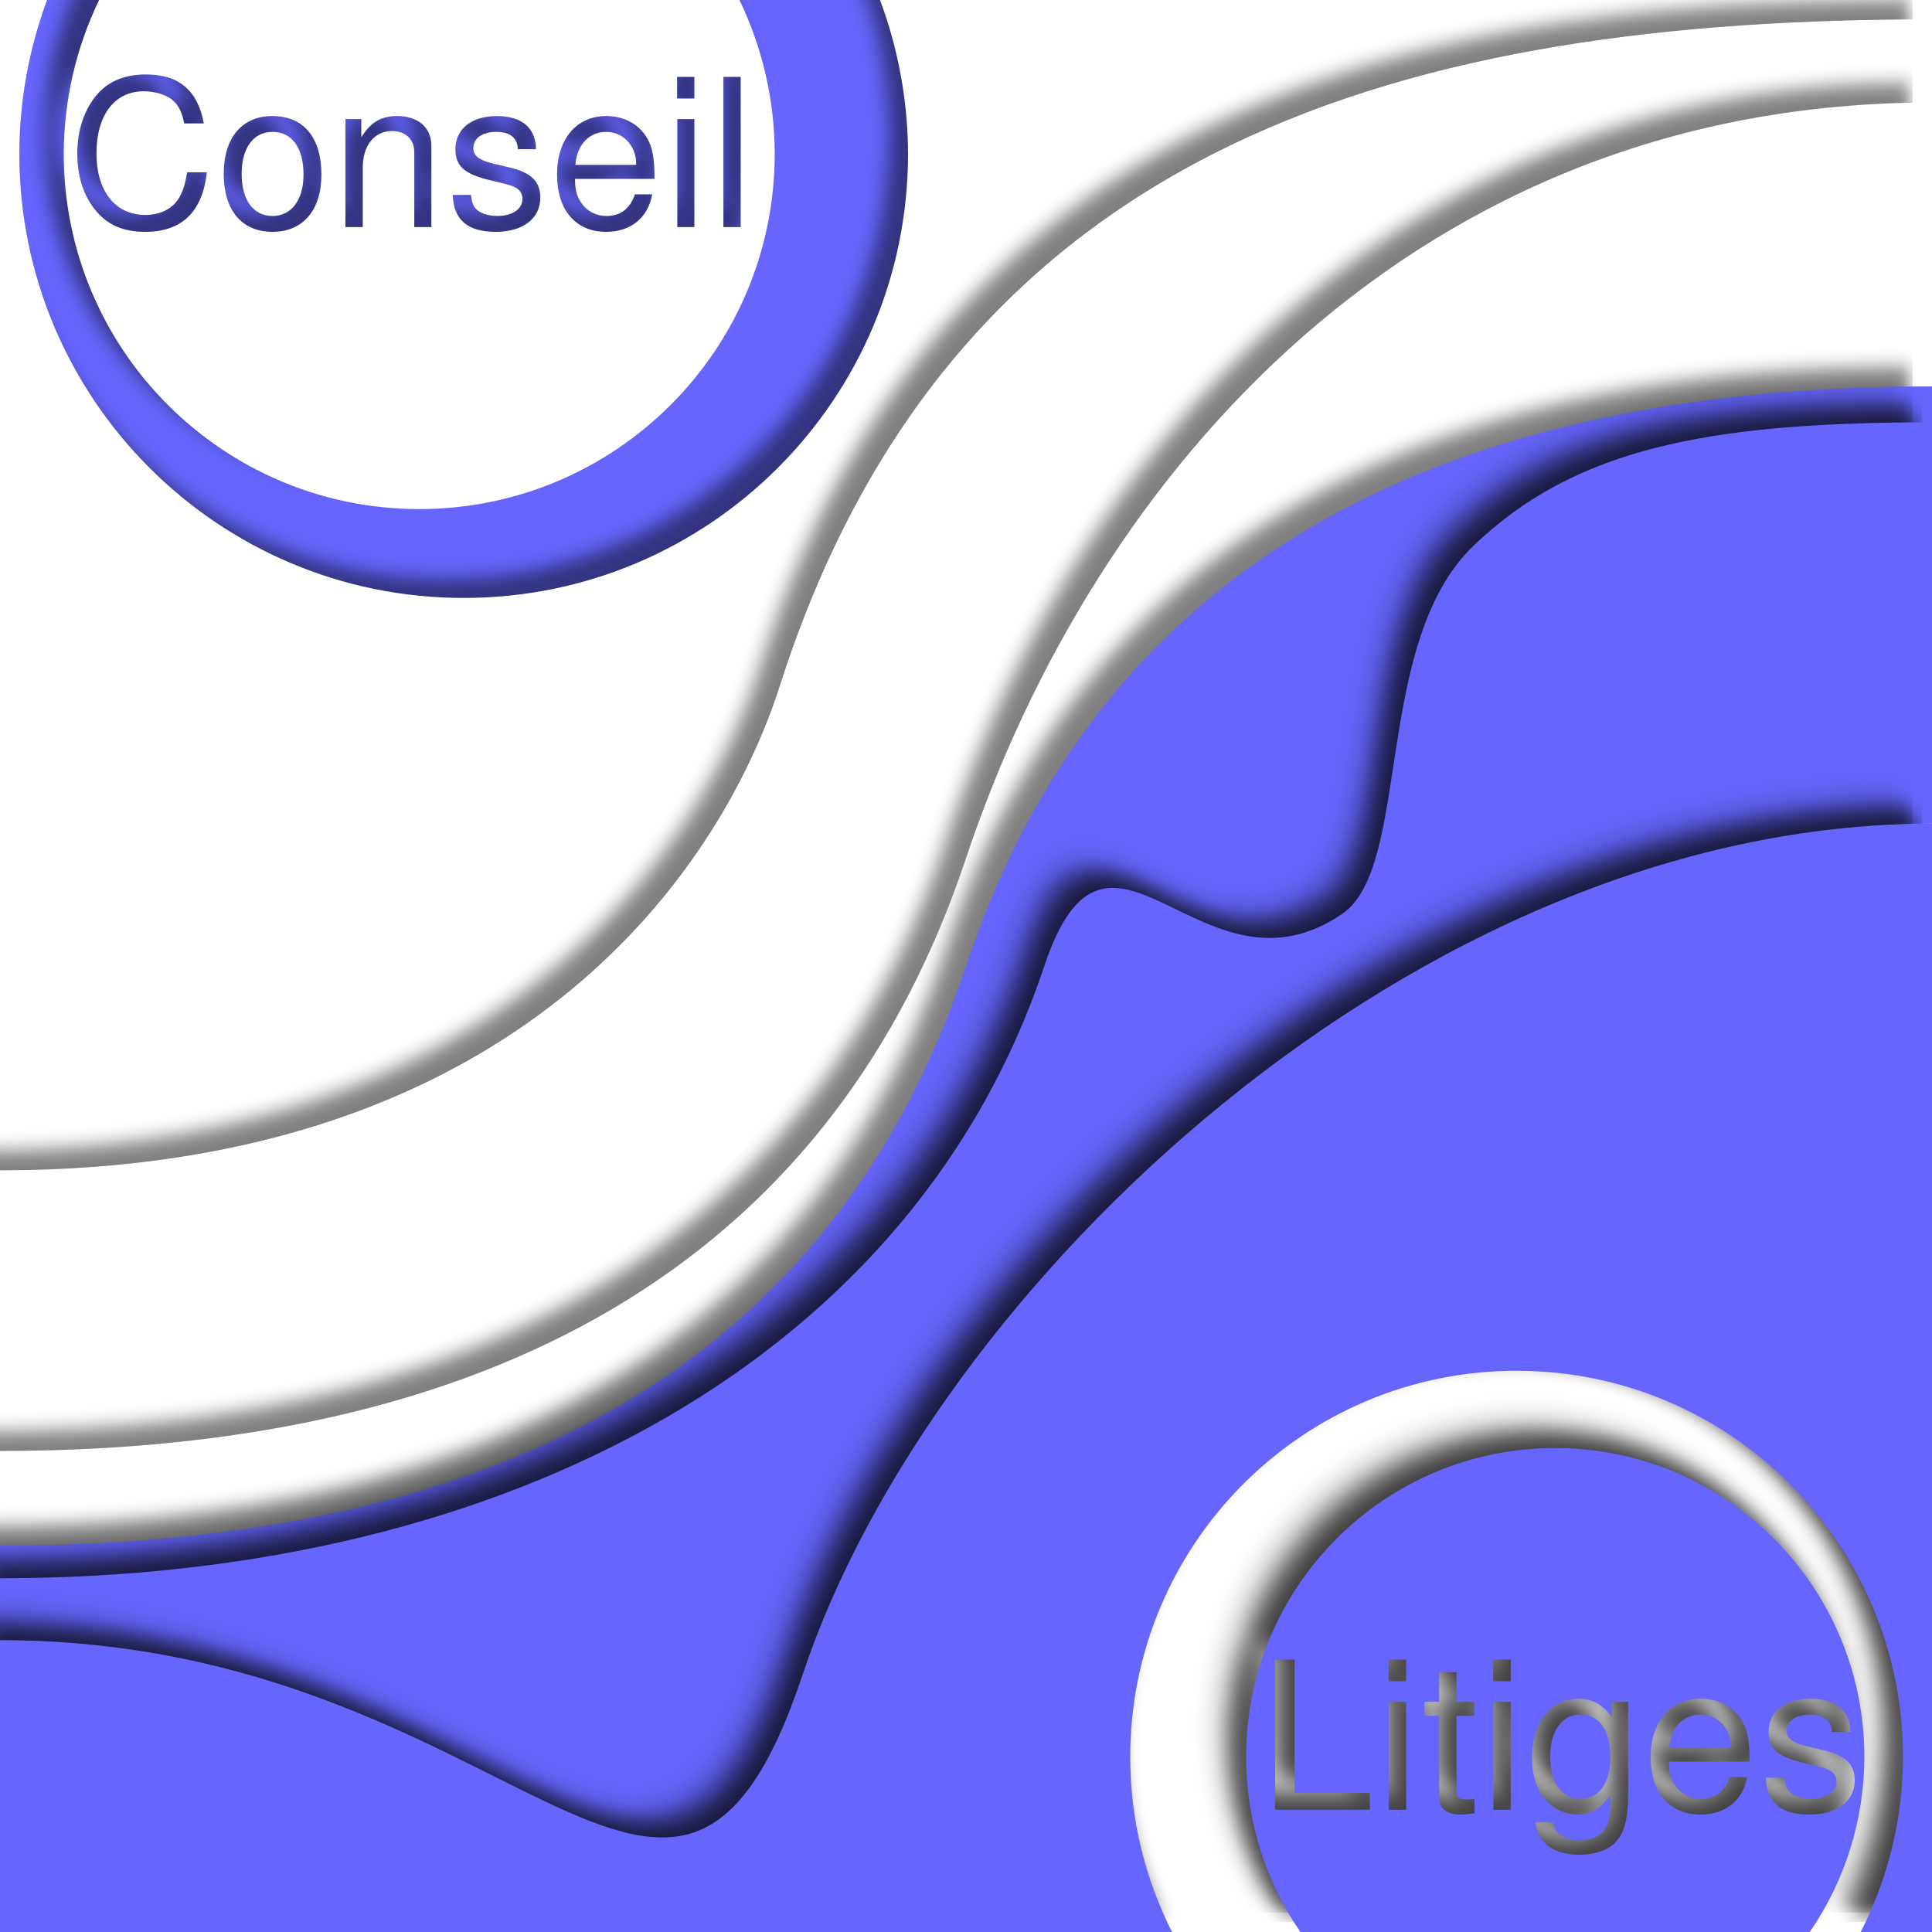
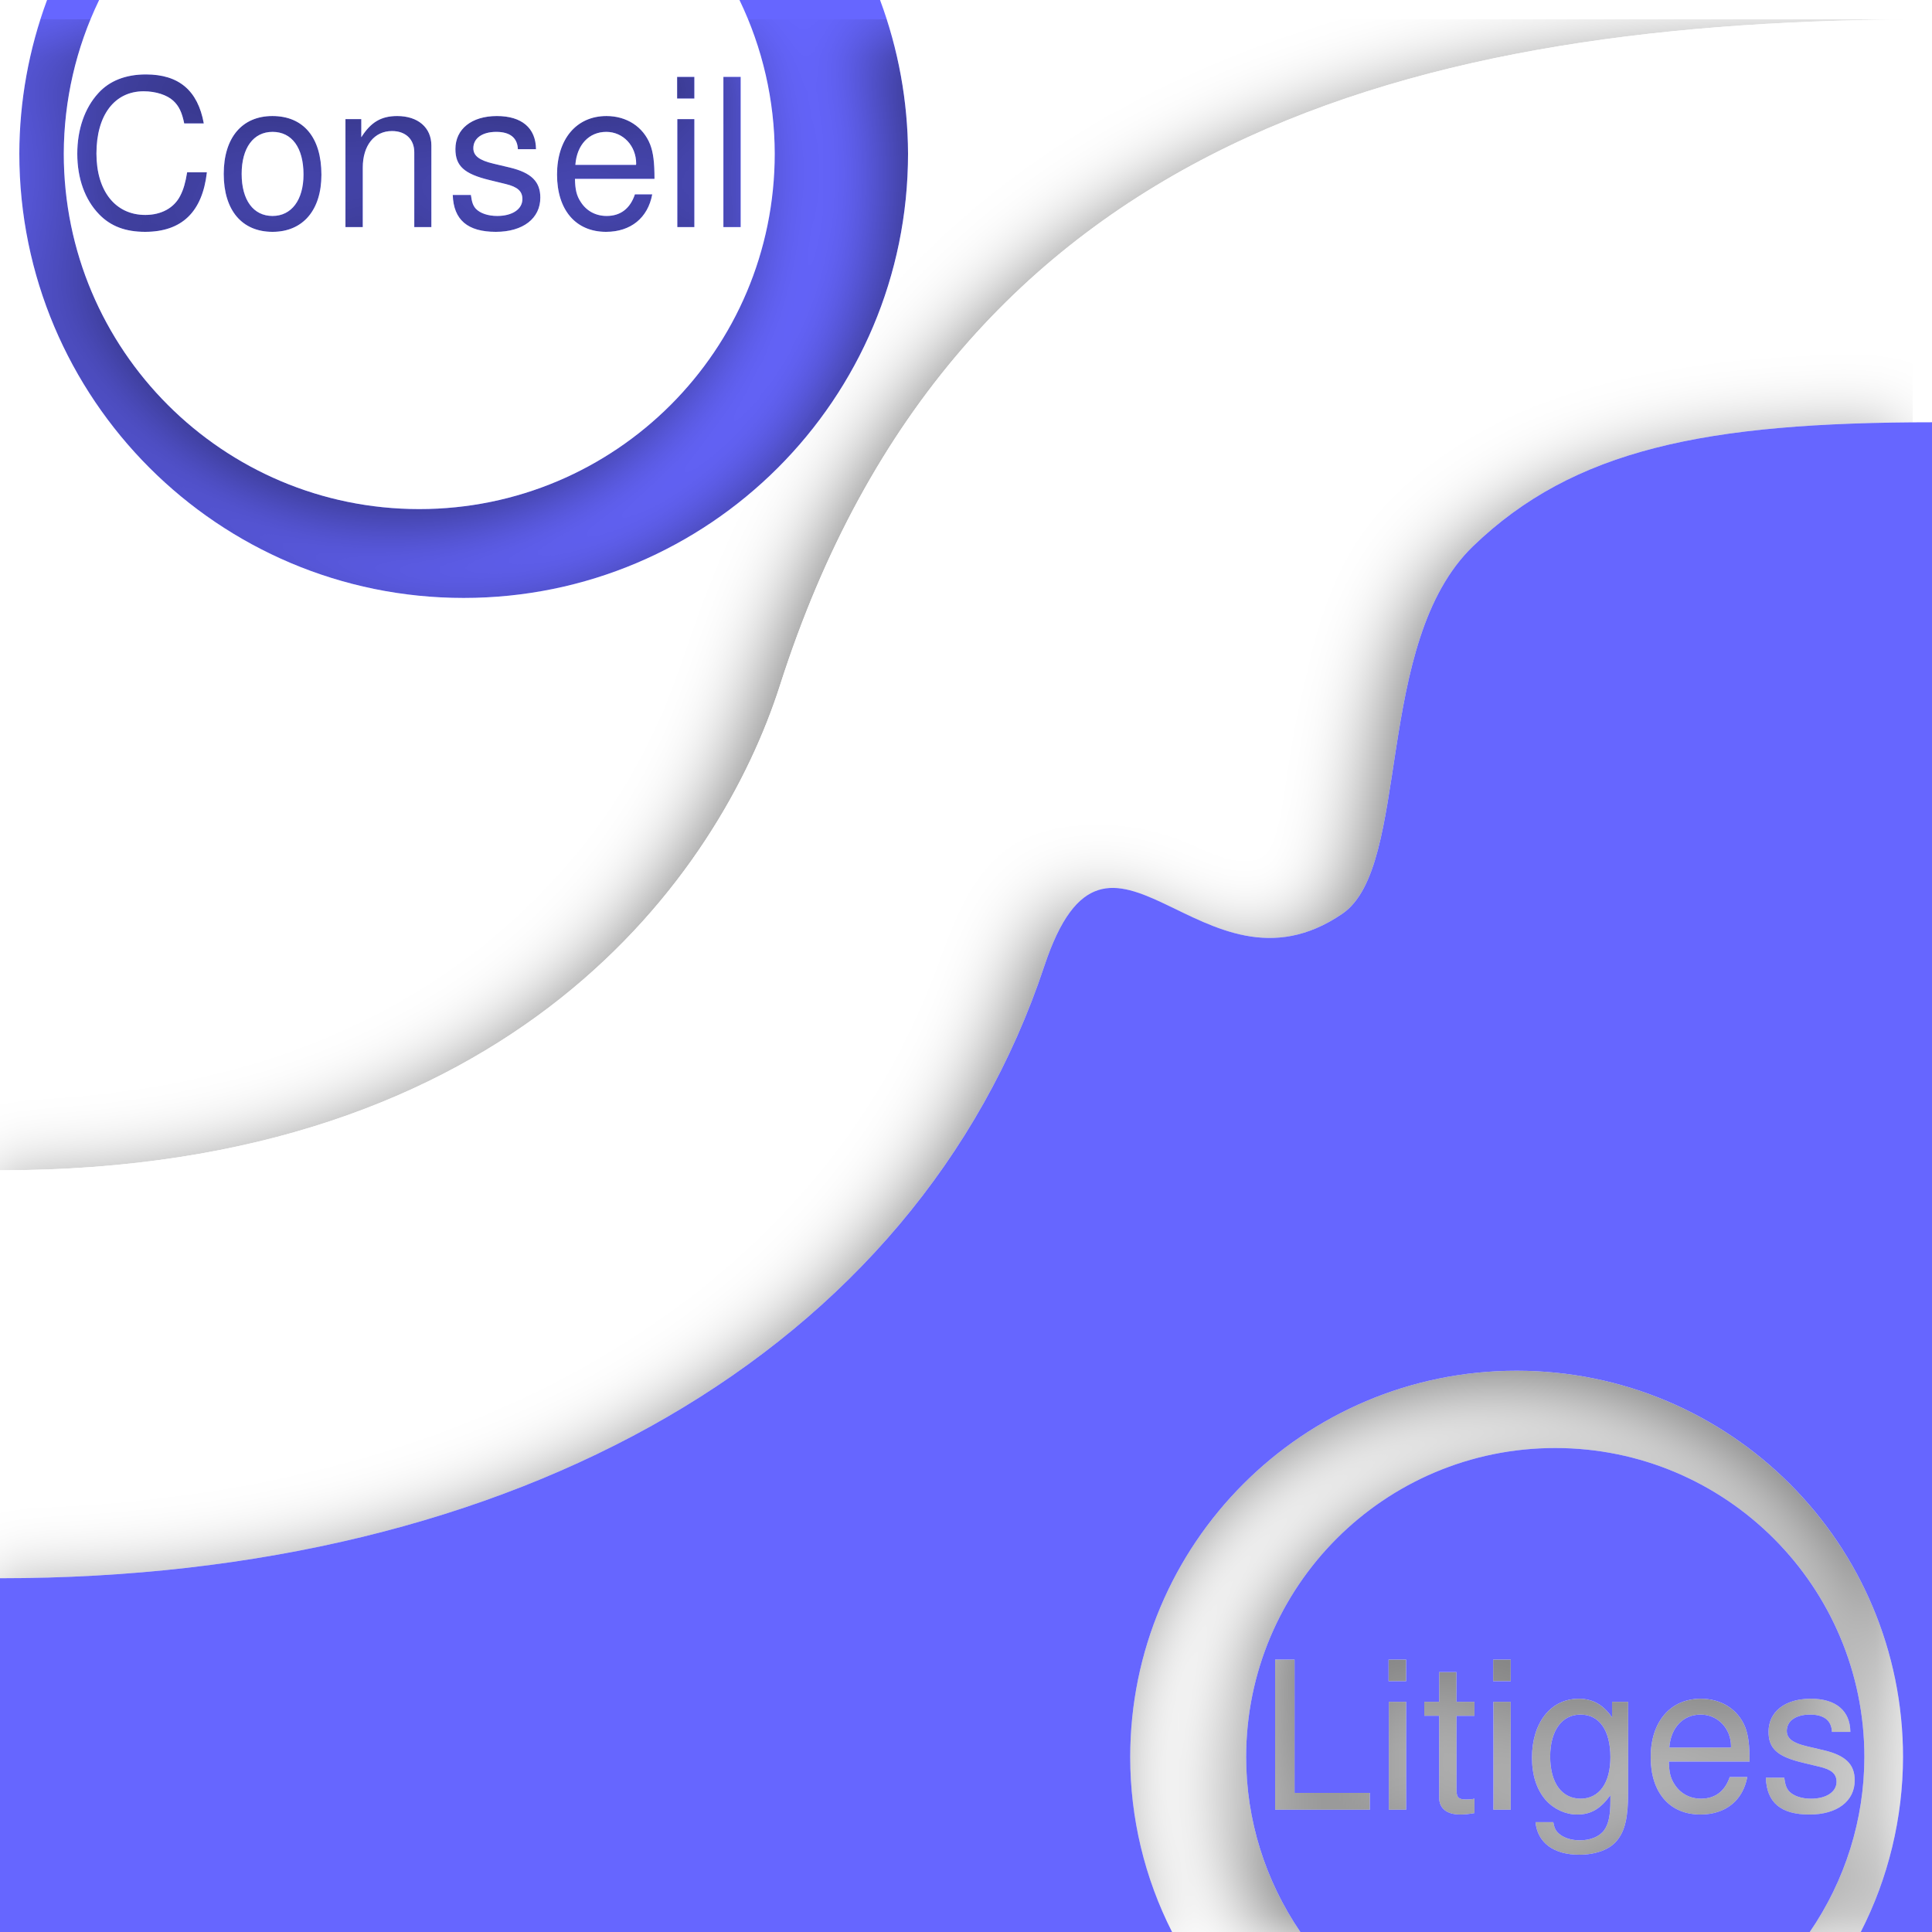
- <svg xmlns="http://www.w3.org/2000/svg" preserveAspectRatio="none" viewBox="0 0 100 100">
-   <defs />
-   <defs>
-     <filter id="f" color-interpolation-filters="sRGB">
-       <feFlood flood-color="#000" flood-opacity=".498" result="flood" />
-       <feComposite in="flood" in2="SourceGraphic" operator="in" result="composite1" />
-       <feGaussianBlur in="composite1" result="blur" stdDeviation=".5" />
-       <feOffset dx="-.5" dy="-.5" result="offset" />
-       <feComposite in="SourceGraphic" in2="offset" result="fbSourceGraphic" />
-       <feColorMatrix in="fbSourceGraphic" result="fbSourceGraphicAlpha" values="0 0 0 -1 0 0 0 0 -1 0 0 0 0 -1 0 0 0 0 1 0" />
-       <feFlood flood-color="#000" flood-opacity=".498" result="flood" />
-       <feComposite in="flood" in2="fbSourceGraphic" operator="in" result="composite1" />
-       <feGaussianBlur in="composite1" result="blur" stdDeviation=".5" />
-       <feOffset dx="-1" dy="-1" result="offset" />
-       <feComposite in="fbSourceGraphic" in2="offset" result="composite2" />
+ <svg xmlns="http://www.w3.org/2000/svg" id="svg6131" version="1.1" preserveAspectRatio="none" viewBox="0 0 100 100">
+   <defs id="defs6135">
+     <filter id="filter1049" style="color-interpolation-filters:sRGB;">
+       <feFlood id="feFlood1039" result="flood" flood-color="rgb(0,0,0)" flood-opacity="0.498" />
+       <feComposite id="feComposite1041" result="composite1" operator="in" in2="SourceGraphic" in="flood" />
+       <feGaussianBlur id="feGaussianBlur1043" result="blur" stdDeviation="0.5" in="composite1" />
+       <feOffset id="feOffset1045" result="offset" dy="0.5" dx="0.5" />
+       <feComposite id="feComposite1047" result="composite2" operator="over" in2="offset" in="SourceGraphic" />
    </filter>
-     <filter id="e" color-interpolation-filters="sRGB">
-       <feFlood flood-color="#000" flood-opacity=".498" result="flood" />
-       <feComposite in="flood" in2="SourceGraphic" operator="in" result="composite1" />
-       <feGaussianBlur in="composite1" result="blur" stdDeviation=".5" />
-       <feOffset dx="-.5" dy="-.5" result="offset" />
-       <feComposite in="SourceGraphic" in2="offset" result="fbSourceGraphic" />
-       <feColorMatrix in="fbSourceGraphic" result="fbSourceGraphicAlpha" values="0 0 0 -1 0 0 0 0 -1 0 0 0 0 -1 0 0 0 0 1 0" />
-       <feFlood flood-color="#000" flood-opacity=".498" result="flood" />
-       <feComposite in="flood" in2="fbSourceGraphic" operator="in" result="composite1" />
-       <feGaussianBlur in="composite1" result="blur" stdDeviation=".5" />
-       <feOffset dx="-1" dy="-1" result="offset" />
-       <feComposite in="fbSourceGraphic" in2="offset" result="composite2" />
+     <filter id="filter1061" style="color-interpolation-filters:sRGB;">
+       <feFlood id="feFlood1051" result="flood" flood-color="rgb(0,0,0)" flood-opacity="0.498" />
+       <feComposite id="feComposite1053" result="composite1" operator="in" in2="SourceGraphic" in="flood" />
+       <feGaussianBlur id="feGaussianBlur1055" result="blur" stdDeviation="0.5" in="composite1" />
+       <feOffset id="feOffset1057" result="offset" dy="0.5" dx="0.5" />
+       <feComposite id="feComposite1059" result="composite2" operator="over" in2="offset" in="SourceGraphic" />
    </filter>
-     <filter id="d" color-interpolation-filters="sRGB">
-       <feFlood flood-color="#000" flood-opacity=".498" result="flood" />
-       <feComposite in="flood" in2="SourceGraphic" operator="in" result="composite1" />
-       <feGaussianBlur in="composite1" result="blur" stdDeviation=".5" />
-       <feOffset dx="-1" dy="-1" result="offset" />
-       <feComposite in="SourceGraphic" in2="offset" result="composite2" />
+     <filter id="filter1016" style="color-interpolation-filters:sRGB;">
+       <feFlood id="feFlood1006" result="flood" flood-color="rgb(0,0,0)" flood-opacity="0.498" />
+       <feComposite id="feComposite1008" result="composite1" operator="in" in2="SourceGraphic" in="flood" />
+       <feGaussianBlur id="feGaussianBlur1010" result="blur" stdDeviation="2" in="composite1" />
+       <feOffset id="feOffset1012" result="offset" dy="1" dx="-1" />
+       <feComposite id="feComposite1014" result="composite2" operator="out" in2="SourceGraphic" in="offset" />
    </filter>
-     <filter id="c" color-interpolation-filters="sRGB">
-       <feFlood flood-color="#000" flood-opacity=".498" result="flood" />
-       <feComposite in="flood" in2="SourceGraphic" operator="in" result="composite1" />
-       <feGaussianBlur in="composite1" result="blur" stdDeviation=".5" />
-       <feOffset dx="-1" dy="-1" result="offset" />
-       <feComposite in="SourceGraphic" in2="offset" result="composite2" />
+     <filter id="filter1030" style="color-interpolation-filters:sRGB;">
+       <feFlood id="feFlood1020" result="flood" flood-color="rgb(0,0,0)" flood-opacity="0.498" />
+       <feComposite id="feComposite1022" result="composite1" operator="in" in2="SourceGraphic" in="flood" />
+       <feGaussianBlur id="feGaussianBlur1024" result="blur" stdDeviation="2" in="composite1" />
+       <feOffset id="feOffset1026" result="offset" dy="1" dx="-1" />
+       <feComposite id="feComposite1028" result="composite2" operator="out" in2="SourceGraphic" in="offset" />
    </filter>
-     <filter id="b" color-interpolation-filters="sRGB">
-       <feFlood flood-color="#000" flood-opacity=".498" result="flood" />
-       <feComposite in="flood" in2="SourceGraphic" operator="in" result="composite1" />
-       <feGaussianBlur in="composite1" result="blur" stdDeviation=".5" />
-       <feOffset dx="-1" dy="-1" result="offset" />
-       <feComposite in="SourceGraphic" in2="offset" result="composite2" />
+     <filter id="filter1299" style="color-interpolation-filters:sRGB;">
+       <feFlood id="feFlood1289" result="flood" flood-color="rgb(0,0,0)" flood-opacity="0.498" />
+       <feComposite id="feComposite1291" result="composite1" operator="in" in2="SourceGraphic" in="flood" />
+       <feGaussianBlur id="feGaussianBlur1293" result="blur" stdDeviation="2" in="composite1" />
+       <feOffset id="feOffset1295" result="offset" dy="1" dx="-1" />
+       <feComposite id="feComposite1297" result="composite2" operator="out" in2="SourceGraphic" in="offset" />
    </filter>
-     <filter id="a" color-interpolation-filters="sRGB">
-       <feFlood flood-color="#000" flood-opacity=".498" result="flood" />
-       <feComposite in="flood" in2="SourceGraphic" operator="in" result="composite1" />
-       <feGaussianBlur in="composite1" result="blur" stdDeviation=".5" />
-       <feOffset dx="-1" dy="-1" result="offset" />
-       <feComposite in="SourceGraphic" in2="offset" result="composite2" />
+     <filter id="filter1313" style="color-interpolation-filters:sRGB;">
+       <feFlood id="feFlood1303" result="flood" flood-color="rgb(0,0,0)" flood-opacity="0.498" />
+       <feComposite id="feComposite1305" result="composite1" operator="in" in2="SourceGraphic" in="flood" />
+       <feGaussianBlur id="feGaussianBlur1307" result="blur" stdDeviation="2" in="composite1" />
+       <feOffset id="feOffset1309" result="offset" dy="1" dx="-1" />
+       <feComposite id="feComposite1311" result="composite2" operator="out" in2="SourceGraphic" in="offset" />
    </filter>
  </defs>
-   <path fill="#66f" d="M0 0v60.574c26.667 0 37.263-15.383 40.372-25.101C49.477 7.011 73.333 1 100 1V0z" />
-   <path fill="#fff" d="M0 0v60.574c26.667 0 37.262-15.384 40.371-25.101C49.477 7.01 73.333 1 100 1V0H45.55A23 23 0 0147 7.95a23 23 0 01-23 23 23 23 0 01-23-23A23 23 0 012.436 0zm5.13 0A18.4 18.4 0 003.3 7.95a18.4 18.4 0 0018.4 18.4 18.4 18.4 0 0018.4-18.4A18.4 18.4 0 0038.275 0zm2.423 3.852c1.706 0 2.686.83 2.996 2.537H9.535c-.117-.576-.276-.906-.564-1.172-.32-.299-.906-.492-1.535-.492-1.504 0-2.444 1.228-2.444 3.222 0 1.942.98 3.178 2.528 3.178.832 0 1.494-.362 1.814-1.002.16-.31.266-.672.352-1.205h1.023c-.235 2.059-1.3 3.082-3.2 3.082-1.013 0-1.78-.288-2.378-.906C4.395 10.336 4 9.237 4 7.957c0-1.259.384-2.367 1.088-3.135.576-.64 1.42-.97 2.465-.97zm27.494.127h.894v1.12h-.894zm2.396 0h.895v7.775h-.895zM14.098 6.006c1.61 0 2.539 1.108 2.539 3.039 0 1.835-.962 2.955-2.53 2.955-1.589 0-2.527-1.12-2.527-2.998 0-1.877.95-2.996 2.518-2.996zm6.46 0c1.078 0 1.77.597 1.77 1.525v4.223h-.885V7.883c0-.672-.448-1.1-1.152-1.1-.917 0-1.514.748-1.514 1.889v3.082h-.896V6.166h.82v.938c.49-.78 1.026-1.098 1.858-1.098zm5.159 0c1.29 0 2.016.618 2.027 1.717h-.94c-.02-.587-.404-.897-1.118-.897-.726 0-1.186.332-1.186.844 0 .395.31.628 1.035.799l.854.203c1.109.267 1.578.725 1.578 1.557 0 1.077-.895 1.771-2.303 1.771-1.461 0-2.188-.62-2.23-1.91h.939c.053.395.117.555.256.715.224.234.63.373 1.11.373.778 0 1.3-.35 1.3-.873 0-.406-.245-.63-.863-.78l-.832-.203c-1.323-.32-1.772-.734-1.772-1.61 0-1.034.843-1.706 2.145-1.706zm5.674 0c1.045 0 1.899.553 2.261 1.47.16.417.225.928.225 1.782H29.76c.01.554.085.875.299 1.195.298.47.778.725 1.343.725.715 0 1.216-.383 1.461-1.12h.897C33.536 11.276 32.65 12 31.37 12c-1.569 0-2.538-1.13-2.538-2.965s1.001-3.03 2.559-3.03zm3.666.16h.884v5.588h-.884zm-20.95.66c-.992 0-1.6.832-1.6 2.176 0 1.355.608 2.176 1.6 2.176.982 0 1.602-.83 1.602-2.143 0-1.387-.599-2.209-1.602-2.209zm17.274 0c-.896 0-1.525.673-1.6 1.707h3.135a.138.138 0 00.012-.064c0-.918-.672-1.643-1.547-1.643z" filter="url(#a)" />
-   <path fill="#fff" d="M100 1C73.333 1 49.477 7.011 40.371 35.473 37.262 45.19 26.667 60.574 0 60.574v14.528c26.667 0 43.333-10.676 50-30.676 6.667-20 23.333-39.121 50-39.121z" filter="url(#b)" />
-   <path fill="#fff" d="M100 5.305c-26.667 0-43.333 19.12-50 39.12-6.667 20-23.333 30.677-50 30.677V80c26.667 0 43.333-10 50-30 6.667-20 23.333-30 50-30z" filter="url(#c)" />
-   <path fill="#66f" d="M100 20c-26.667 0-43.333 10-50 30-6.667 20-23.333 30-50 30v20h100z" filter="url(#d)" />
-   <path fill="#66f" d="M100 21.858c-11.738 0-18.55 1.402-23.749 6.407-5.199 5.004-3.186 16.573-6.773 19.032-7.292 5-12.098-7.275-15.424 2.703C47.387 70 26.667 81.69 0 81.69V100h100z" filter="url(#e)" />
-   <g>
-     <path fill="#fff" d="M100 42.635c-26.667 0-51.78 24.02-58.446 44.02C34.887 106.655 26.667 84.9 0 84.9V100h100z" />
-     <path fill="#66f" d="M100 42.635c-26.667 0-51.779 24.021-58.445 44.021-6.667 20-14.888-1.758-41.555-1.758V100h60.666a20 20 0 01-2.166-9.05 20 20 0 0120-20 20 20 0 0120 20 20 20 0 01-2.19 9.05H100zM80.5 74.949a16 16 0 00-16 16A16 16 0 0067.307 100h26.365a16 16 0 002.828-9.05 16 16 0 00-16-16zM66 85.9h1.006V92.8h3.898v.873H66zm5.873 0h.91v1.12h-.91zm5.412 0h.91v1.12h-.91zm-2.795.65h.899v1.537h.93v.725h-.93v3.83c0 .394.106.5.496.5.173 0 .314-.01.433-.041v.746c-.303.053-.52.074-.736.074-.704 0-1.092-.32-1.092-.885v-4.224h-.77v-.725h.77zm7.219 1.377c.725 0 1.278.31 1.732.97v-.81h.832v4.672c0 1.312-.16 2.015-.593 2.527-.368.448-1.094.715-1.938.715-1.331 0-2.166-.63-2.263-1.686h.92c.054.331.141.481.347.641.249.192.616.299 1.027.299.552 0 1.018-.193 1.256-.524.228-.309.325-.768.325-1.525v-.287c-.51.704-1.007 1.002-1.721 1.002-.596 0-1.201-.277-1.623-.746-.466-.533-.715-1.28-.715-2.197 0-1.814.974-3.051 2.414-3.051zm6.328 0c1.06 0 1.927.555 2.295 1.472.162.416.227.928.227 1.782H86.38c.01.554.086.873.303 1.193.303.47.791.727 1.365.727.725 0 1.233-.386 1.482-1.121h.908c-.227 1.215-1.124 1.94-2.423 1.94-1.592 0-2.577-1.13-2.577-2.964 0-1.835 1.018-3.03 2.598-3.03zm5.68 0c1.31 0 2.046.618 2.056 1.717h-.953c-.021-.587-.411-.897-1.136-.897-.736 0-1.202.332-1.202.844 0 .394.313.628 1.05.799l.866.203c1.126.266 1.602.726 1.602 1.558 0 1.078-.91 1.77-2.338 1.77-1.483 0-2.218-.618-2.262-1.908h.952c.054.394.119.553.26.713.227.234.64.375 1.126.375.79 0 1.32-.353 1.32-.875 0-.406-.249-.63-.876-.78l-.844-.203c-1.342-.32-1.797-.735-1.797-1.61 0-1.034.855-1.706 2.176-1.706zm-21.832.16h.898v5.588h-.898zm5.412 0h.898v5.588h-.898zm4.51.66c-.964 0-1.57.832-1.57 2.176 0 1.354.594 2.178 1.58 2.178.952 0 1.537-.812 1.537-2.145 0-1.397-.573-2.209-1.547-2.209zm6.22 0c-.909 0-1.549.672-1.625 1.707h3.184c.01-.021.01-.043.01-.064 0-.918-.681-1.643-1.569-1.643z" filter="url(#f)" />
+   <g style="display:inline" id="layer11">
+     <rect style="display:inline;opacity:1;fill:#6666ff;fill-opacity:1;stroke:none;stroke-width:1;stroke-miterlimit:4;stroke-dasharray:none;stroke-opacity:1" id="rect1032" x="0" y="0" width="100" height="100" />
+     <path style="display:inline;opacity:1;fill:#ffffff;fill-opacity:1;stroke:none;stroke-width:1;stroke-miterlimit:4;stroke-dasharray:none;stroke-opacity:1;filter:url(#filter1299)" d="M 0 0 L 0 100 L 100 100 L 100 0 L 45.551 0 A 23 23 0 0 1 47 7.949 A 23 23 0 0 1 24 30.949 A 23 23 0 0 1 1 7.949 A 23 23 0 0 1 2.436 0 L 0 0 z M 5.131 0 A 18.4 18.4 0 0 0 3.301 7.949 A 18.4 18.4 0 0 0 21.699 26.35 A 18.4 18.4 0 0 0 40.1 7.949 A 18.4 18.4 0 0 0 38.275 0 L 5.131 0 z M 7.553 3.852 C 9.259 3.852 10.239 4.682 10.549 6.389 L 9.535 6.389 C 9.418 5.813 9.259 5.483 8.971 5.217 C 8.651 4.918 8.065 4.725 7.436 4.725 C 5.932 4.725 4.992 5.953 4.992 7.947 C 4.992 9.889 5.973 11.125 7.52 11.125 C 8.352 11.125 9.014 10.763 9.334 10.123 C 9.494 9.814 9.6 9.451 9.686 8.918 L 10.709 8.918 C 10.474 10.977 9.408 12 7.51 12 C 6.496 12 5.728 11.712 5.131 11.094 C 4.395 10.336 4 9.237 4 7.957 C 4 6.698 4.384 5.59 5.088 4.822 C 5.664 4.182 6.507 3.852 7.553 3.852 z M 35.047 3.979 L 35.941 3.979 L 35.941 5.1 L 35.047 5.1 L 35.047 3.979 z M 37.443 3.979 L 38.338 3.979 L 38.338 11.754 L 37.443 11.754 L 37.443 3.979 z M 14.098 6.006 C 15.708 6.006 16.637 7.114 16.637 9.045 C 16.637 10.88 15.675 12 14.107 12 C 12.518 12 11.58 10.879 11.58 9.002 C 11.58 7.125 12.53 6.006 14.098 6.006 z M 20.559 6.006 C 21.636 6.006 22.328 6.603 22.328 7.531 L 22.328 11.754 L 21.443 11.754 L 21.443 7.883 C 21.443 7.211 20.995 6.783 20.291 6.783 C 19.374 6.783 18.777 7.531 18.777 8.672 L 18.777 11.754 L 17.881 11.754 L 17.881 6.166 L 18.701 6.166 L 18.701 7.104 C 19.192 6.325 19.727 6.006 20.559 6.006 z M 25.717 6.006 C 27.007 6.006 27.733 6.624 27.744 7.723 L 26.805 7.723 C 26.783 7.136 26.4 6.826 25.686 6.826 C 24.96 6.826 24.5 7.158 24.5 7.67 C 24.5 8.065 24.81 8.298 25.535 8.469 L 26.389 8.672 C 27.498 8.939 27.967 9.397 27.967 10.229 C 27.967 11.306 27.072 12 25.664 12 C 24.203 12 23.476 11.381 23.434 10.09 L 24.373 10.09 C 24.426 10.485 24.49 10.645 24.629 10.805 C 24.853 11.039 25.258 11.178 25.738 11.178 C 26.517 11.178 27.039 10.827 27.039 10.305 C 27.039 9.899 26.794 9.675 26.176 9.525 L 25.344 9.322 C 24.021 9.002 23.572 8.588 23.572 7.713 C 23.572 6.678 24.415 6.006 25.717 6.006 z M 31.391 6.006 C 32.436 6.006 33.29 6.559 33.652 7.477 C 33.812 7.893 33.877 8.404 33.877 9.258 L 29.76 9.258 C 29.77 9.812 29.845 10.133 30.059 10.453 C 30.357 10.922 30.837 11.178 31.402 11.178 C 32.117 11.178 32.618 10.795 32.863 10.059 L 33.76 10.059 C 33.536 11.275 32.649 12 31.369 12 C 29.801 12 28.832 10.87 28.832 9.035 C 28.832 7.2 29.833 6.006 31.391 6.006 z M 35.057 6.166 L 35.941 6.166 L 35.941 11.754 L 35.057 11.754 L 35.057 6.166 z M 14.107 6.826 C 13.115 6.826 12.508 7.658 12.508 9.002 C 12.508 10.357 13.115 11.178 14.107 11.178 C 15.089 11.178 15.709 10.347 15.709 9.035 C 15.709 7.648 15.11 6.826 14.107 6.826 z M 31.381 6.826 C 30.485 6.826 29.856 7.499 29.781 8.533 L 32.916 8.533 C 32.927 8.512 32.928 8.49 32.928 8.469 C 32.928 7.551 32.256 6.826 31.381 6.826 z " id="path1287" />
+     <path id="rect1871" d="M 0 0 L 0 100 L 100 100 L 100 0 L 45.551 0 A 23 23 0 0 1 47 7.949 A 23 23 0 0 1 24 30.949 A 23 23 0 0 1 1 7.949 A 23 23 0 0 1 2.436 0 L 0 0 z M 5.131 0 A 18.4 18.4 0 0 0 3.301 7.949 A 18.4 18.4 0 0 0 21.699 26.35 A 18.4 18.4 0 0 0 40.1 7.949 A 18.4 18.4 0 0 0 38.275 0 L 5.131 0 z M 7.553 3.852 C 9.259 3.852 10.239 4.682 10.549 6.389 L 9.535 6.389 C 9.418 5.813 9.259 5.483 8.971 5.217 C 8.651 4.918 8.065 4.725 7.436 4.725 C 5.932 4.725 4.992 5.953 4.992 7.947 C 4.992 9.889 5.973 11.125 7.52 11.125 C 8.352 11.125 9.014 10.763 9.334 10.123 C 9.494 9.814 9.6 9.451 9.686 8.918 L 10.709 8.918 C 10.474 10.977 9.408 12 7.51 12 C 6.496 12 5.728 11.712 5.131 11.094 C 4.395 10.336 4 9.237 4 7.957 C 4 6.698 4.384 5.59 5.088 4.822 C 5.664 4.182 6.507 3.852 7.553 3.852 z M 35.047 3.979 L 35.941 3.979 L 35.941 5.1 L 35.047 5.1 L 35.047 3.979 z M 37.443 3.979 L 38.338 3.979 L 38.338 11.754 L 37.443 11.754 L 37.443 3.979 z M 14.098 6.006 C 15.708 6.006 16.637 7.114 16.637 9.045 C 16.637 10.88 15.675 12 14.107 12 C 12.518 12 11.58 10.879 11.58 9.002 C 11.58 7.125 12.53 6.006 14.098 6.006 z M 20.559 6.006 C 21.636 6.006 22.328 6.603 22.328 7.531 L 22.328 11.754 L 21.443 11.754 L 21.443 7.883 C 21.443 7.211 20.995 6.783 20.291 6.783 C 19.374 6.783 18.777 7.531 18.777 8.672 L 18.777 11.754 L 17.881 11.754 L 17.881 6.166 L 18.701 6.166 L 18.701 7.104 C 19.192 6.325 19.727 6.006 20.559 6.006 z M 25.717 6.006 C 27.007 6.006 27.733 6.624 27.744 7.723 L 26.805 7.723 C 26.783 7.136 26.4 6.826 25.686 6.826 C 24.96 6.826 24.5 7.158 24.5 7.67 C 24.5 8.065 24.81 8.298 25.535 8.469 L 26.389 8.672 C 27.498 8.939 27.967 9.397 27.967 10.229 C 27.967 11.306 27.072 12 25.664 12 C 24.203 12 23.476 11.381 23.434 10.09 L 24.373 10.09 C 24.426 10.485 24.49 10.645 24.629 10.805 C 24.853 11.039 25.258 11.178 25.738 11.178 C 26.517 11.178 27.039 10.827 27.039 10.305 C 27.039 9.899 26.794 9.675 26.176 9.525 L 25.344 9.322 C 24.021 9.002 23.572 8.588 23.572 7.713 C 23.572 6.678 24.415 6.006 25.717 6.006 z M 31.391 6.006 C 32.436 6.006 33.29 6.559 33.652 7.477 C 33.812 7.893 33.877 8.404 33.877 9.258 L 29.76 9.258 C 29.77 9.812 29.845 10.133 30.059 10.453 C 30.357 10.922 30.837 11.178 31.402 11.178 C 32.117 11.178 32.618 10.795 32.863 10.059 L 33.76 10.059 C 33.536 11.275 32.649 12 31.369 12 C 29.801 12 28.832 10.87 28.832 9.035 C 28.832 7.2 29.833 6.006 31.391 6.006 z M 35.057 6.166 L 35.941 6.166 L 35.941 11.754 L 35.057 11.754 L 35.057 6.166 z M 14.107 6.826 C 13.115 6.826 12.508 7.658 12.508 9.002 C 12.508 10.357 13.115 11.178 14.107 11.178 C 15.089 11.178 15.709 10.347 15.709 9.035 C 15.709 7.648 15.11 6.826 14.107 6.826 z M 31.381 6.826 C 30.485 6.826 29.856 7.499 29.781 8.533 L 32.916 8.533 C 32.927 8.512 32.928 8.49 32.928 8.469 C 32.928 7.551 32.256 6.826 31.381 6.826 z " style="display:inline;opacity:1;fill:#ffffff;fill-opacity:1;stroke:none;stroke-width:1;stroke-miterlimit:4;stroke-dasharray:none;stroke-opacity:1" />
+   </g>
+   <g style="display:inline" id="layer15">
+     <path style="display:inline;opacity:1;fill:#ffffff;fill-opacity:1;stroke:none;stroke-width:1;stroke-miterlimit:4;stroke-dasharray:none;stroke-opacity:1;filter:url(#filter1030)" d="M 100,1 C 73.333,1 49.477,7.011 40.371,35.473 37.262,45.19 26.667,60.574 0,60.574 V 100 h 100 z" id="path1018" />
+     <path id="rect1951" d="M 100,1 C 73.333,1 49.477,7.011 40.371,35.473 37.262,45.19 26.667,60.574 0,60.574 V 100 h 100 z" style="display:inline;opacity:1;fill:#ffffff;fill-opacity:1;stroke:none;stroke-width:1;stroke-miterlimit:4;stroke-dasharray:none;stroke-opacity:1" />
+   </g>
+   <g style="display:inline" id="layer13">
+     <path style="display:inline;opacity:1;fill:#ffffff;fill-opacity:1;stroke:none;stroke-width:1;stroke-miterlimit:4;stroke-dasharray:none;stroke-opacity:1;filter:url(#filter1313)" d="m 100,21.857 c -11.738,0 -18.549,1.404 -23.748,6.408 -5.199,5.004 -3.187,16.572 -6.773,19.031 C 62.186,52.297 57.381,40.022 54.055,50 47.388,70 26.667,81.689 0,81.689 V 100 H 60.666 A 20,20 0 0 1 58.5,90.949 a 20,20 0 0 1 20,-20 20,20 0 0 1 20,20 A 20,20 0 0 1 96.311,100 H 100 Z M 80.5,74.949 a 16,16 0 0 0 -16,16 A 16,16 0 0 0 67.307,100 H 93.672 A 16,16 0 0 0 96.5,90.949 a 16,16 0 0 0 -16,-16 z M 66,85.898 h 1.006 v 6.902 h 3.898 v 0.873 H 66 Z m 5.873,0 h 0.91 v 1.121 h -0.91 z m 5.412,0 h 0.91 v 1.121 h -0.91 z m -2.795,0.65 h 0.898 v 1.537 h 0.93 v 0.725 h -0.93 v 3.83 c 0,0.395 0.106,0.5 0.496,0.5 0.173,0 0.315,-0.009 0.434,-0.041 v 0.746 c -0.303,0.053 -0.52,0.074 -0.736,0.074 -0.704,0 -1.092,-0.319 -1.092,-0.885 v -4.225 h -0.77 v -0.725 h 0.77 z m 7.219,1.377 c 0.725,0 1.278,0.309 1.732,0.971 v -0.811 h 0.832 v 4.672 c -10e-7,1.312 -0.161,2.015 -0.594,2.527 C 83.312,95.733 82.586,96 81.742,96 80.411,96 79.576,95.37 79.479,94.314 h 0.92 c 0.054,0.331 0.142,0.481 0.348,0.641 0.249,0.192 0.616,0.299 1.027,0.299 0.552,0 1.018,-0.193 1.256,-0.523 0.227,-0.309 0.324,-0.768 0.324,-1.525 v -0.287 c -0.509,0.704 -1.006,1.002 -1.721,1.002 -0.595,0 -1.201,-0.277 -1.623,-0.746 -0.465,-0.533 -0.715,-1.28 -0.715,-2.197 0,-1.813 0.974,-3.051 2.414,-3.051 z m 6.328,0 c 1.061,0 1.927,0.555 2.295,1.473 0.162,0.416 0.227,0.928 0.227,1.781 h -4.178 c 0.011,0.555 0.086,0.873 0.303,1.193 0.303,0.469 0.792,0.727 1.365,0.727 0.725,0 1.233,-0.385 1.482,-1.121 h 0.908 c -0.227,1.216 -1.125,1.941 -2.424,1.941 -1.591,0 -2.576,-1.13 -2.576,-2.965 0,-1.835 1.017,-3.029 2.598,-3.029 z m 5.68,0 c 1.31,0 2.046,0.618 2.057,1.717 h -0.953 c -0.022,-0.587 -0.411,-0.896 -1.137,-0.896 -0.736,0 -1.201,0.332 -1.201,0.844 0,0.395 0.313,0.628 1.049,0.799 l 0.867,0.203 C 95.524,90.858 96,91.318 96,92.15 c 0,1.077 -0.909,1.77 -2.338,1.77 -1.483,0 -2.218,-0.618 -2.262,-1.908 h 0.951 c 0.054,0.395 0.119,0.553 0.26,0.713 0.227,0.235 0.64,0.375 1.127,0.375 0.79,0 1.32,-0.352 1.32,-0.875 0,-0.405 -0.249,-0.63 -0.877,-0.779 l -0.844,-0.203 c -1.342,-0.32 -1.797,-0.735 -1.797,-1.609 0,-1.035 0.855,-1.707 2.176,-1.707 z m -21.832,0.16 h 0.898 v 5.588 h -0.898 z m 5.412,0 h 0.898 v 5.588 h -0.898 z m 4.51,0.66 c -0.963,0 -1.57,0.832 -1.57,2.176 0,1.355 0.595,2.178 1.58,2.178 0.953,0 1.537,-0.811 1.537,-2.145 0,-1.397 -0.573,-2.209 -1.547,-2.209 z m 6.221,0 c -0.909,0 -1.549,0.672 -1.625,1.707 h 3.184 c 0.011,-0.021 0.01,-0.043 0.01,-0.064 0,-0.917 -0.681,-1.643 -1.568,-1.643 z" id="path1301" />
+     <path id="rect1909" d="m 100,21.857 c -11.738,0 -18.549,1.404 -23.748,6.408 -5.199,5.004 -3.187,16.572 -6.773,19.031 C 62.186,52.297 57.381,40.022 54.055,50 47.388,70 26.667,81.689 0,81.689 V 100 H 60.666 A 20,20 0 0 1 58.5,90.949 a 20,20 0 0 1 20,-20 20,20 0 0 1 20,20 A 20,20 0 0 1 96.311,100 H 100 Z M 80.5,74.949 a 16,16 0 0 0 -16,16 A 16,16 0 0 0 67.307,100 H 93.672 A 16,16 0 0 0 96.5,90.949 a 16,16 0 0 0 -16,-16 z M 66,85.898 h 1.006 v 6.902 h 3.898 v 0.873 H 66 Z m 5.873,0 h 0.91 v 1.121 h -0.91 z m 5.412,0 h 0.91 v 1.121 h -0.91 z m -2.795,0.65 h 0.898 v 1.537 h 0.93 v 0.725 h -0.93 v 3.83 c 0,0.395 0.106,0.5 0.496,0.5 0.173,0 0.315,-0.009 0.434,-0.041 v 0.746 c -0.303,0.053 -0.52,0.074 -0.736,0.074 -0.704,0 -1.092,-0.319 -1.092,-0.885 v -4.225 h -0.77 v -0.725 h 0.77 z m 7.219,1.377 c 0.725,0 1.278,0.309 1.732,0.971 v -0.811 h 0.832 v 4.672 c -10e-7,1.312 -0.161,2.015 -0.594,2.527 C 83.312,95.733 82.586,96 81.742,96 80.411,96 79.576,95.37 79.479,94.314 h 0.92 c 0.054,0.331 0.142,0.481 0.348,0.641 0.249,0.192 0.616,0.299 1.027,0.299 0.552,0 1.018,-0.193 1.256,-0.523 0.227,-0.309 0.324,-0.768 0.324,-1.525 v -0.287 c -0.509,0.704 -1.006,1.002 -1.721,1.002 -0.595,0 -1.201,-0.277 -1.623,-0.746 -0.465,-0.533 -0.715,-1.28 -0.715,-2.197 0,-1.813 0.974,-3.051 2.414,-3.051 z m 6.328,0 c 1.061,0 1.927,0.555 2.295,1.473 0.162,0.416 0.227,0.928 0.227,1.781 h -4.178 c 0.011,0.555 0.086,0.873 0.303,1.193 0.303,0.469 0.792,0.727 1.365,0.727 0.725,0 1.233,-0.385 1.482,-1.121 h 0.908 c -0.227,1.216 -1.125,1.941 -2.424,1.941 -1.591,0 -2.576,-1.13 -2.576,-2.965 0,-1.835 1.017,-3.029 2.598,-3.029 z m 5.68,0 c 1.31,0 2.046,0.618 2.057,1.717 h -0.953 c -0.022,-0.587 -0.411,-0.896 -1.137,-0.896 -0.736,0 -1.201,0.332 -1.201,0.844 0,0.395 0.313,0.628 1.049,0.799 l 0.867,0.203 C 95.524,90.858 96,91.318 96,92.15 c 0,1.077 -0.909,1.77 -2.338,1.77 -1.483,0 -2.218,-0.618 -2.262,-1.908 h 0.951 c 0.054,0.395 0.119,0.553 0.26,0.713 0.227,0.235 0.64,0.375 1.127,0.375 0.79,0 1.32,-0.352 1.32,-0.875 0,-0.405 -0.249,-0.63 -0.877,-0.779 l -0.844,-0.203 c -1.342,-0.32 -1.797,-0.735 -1.797,-1.609 0,-1.035 0.855,-1.707 2.176,-1.707 z m -21.832,0.16 h 0.898 v 5.588 h -0.898 z m 5.412,0 h 0.898 v 5.588 h -0.898 z m 4.51,0.66 c -0.963,0 -1.57,0.832 -1.57,2.176 0,1.355 0.595,2.178 1.58,2.178 0.953,0 1.537,-0.811 1.537,-2.145 0,-1.397 -0.573,-2.209 -1.547,-2.209 z m 6.221,0 c -0.909,0 -1.549,0.672 -1.625,1.707 h 3.184 c 0.011,-0.021 0.01,-0.043 0.01,-0.064 0,-0.917 -0.681,-1.643 -1.568,-1.643 z" style="display:inline;opacity:1;fill:#6666ff;fill-opacity:1;stroke:none;stroke-width:1;stroke-miterlimit:4;stroke-dasharray:none;stroke-opacity:1" />
  </g>
</svg>
